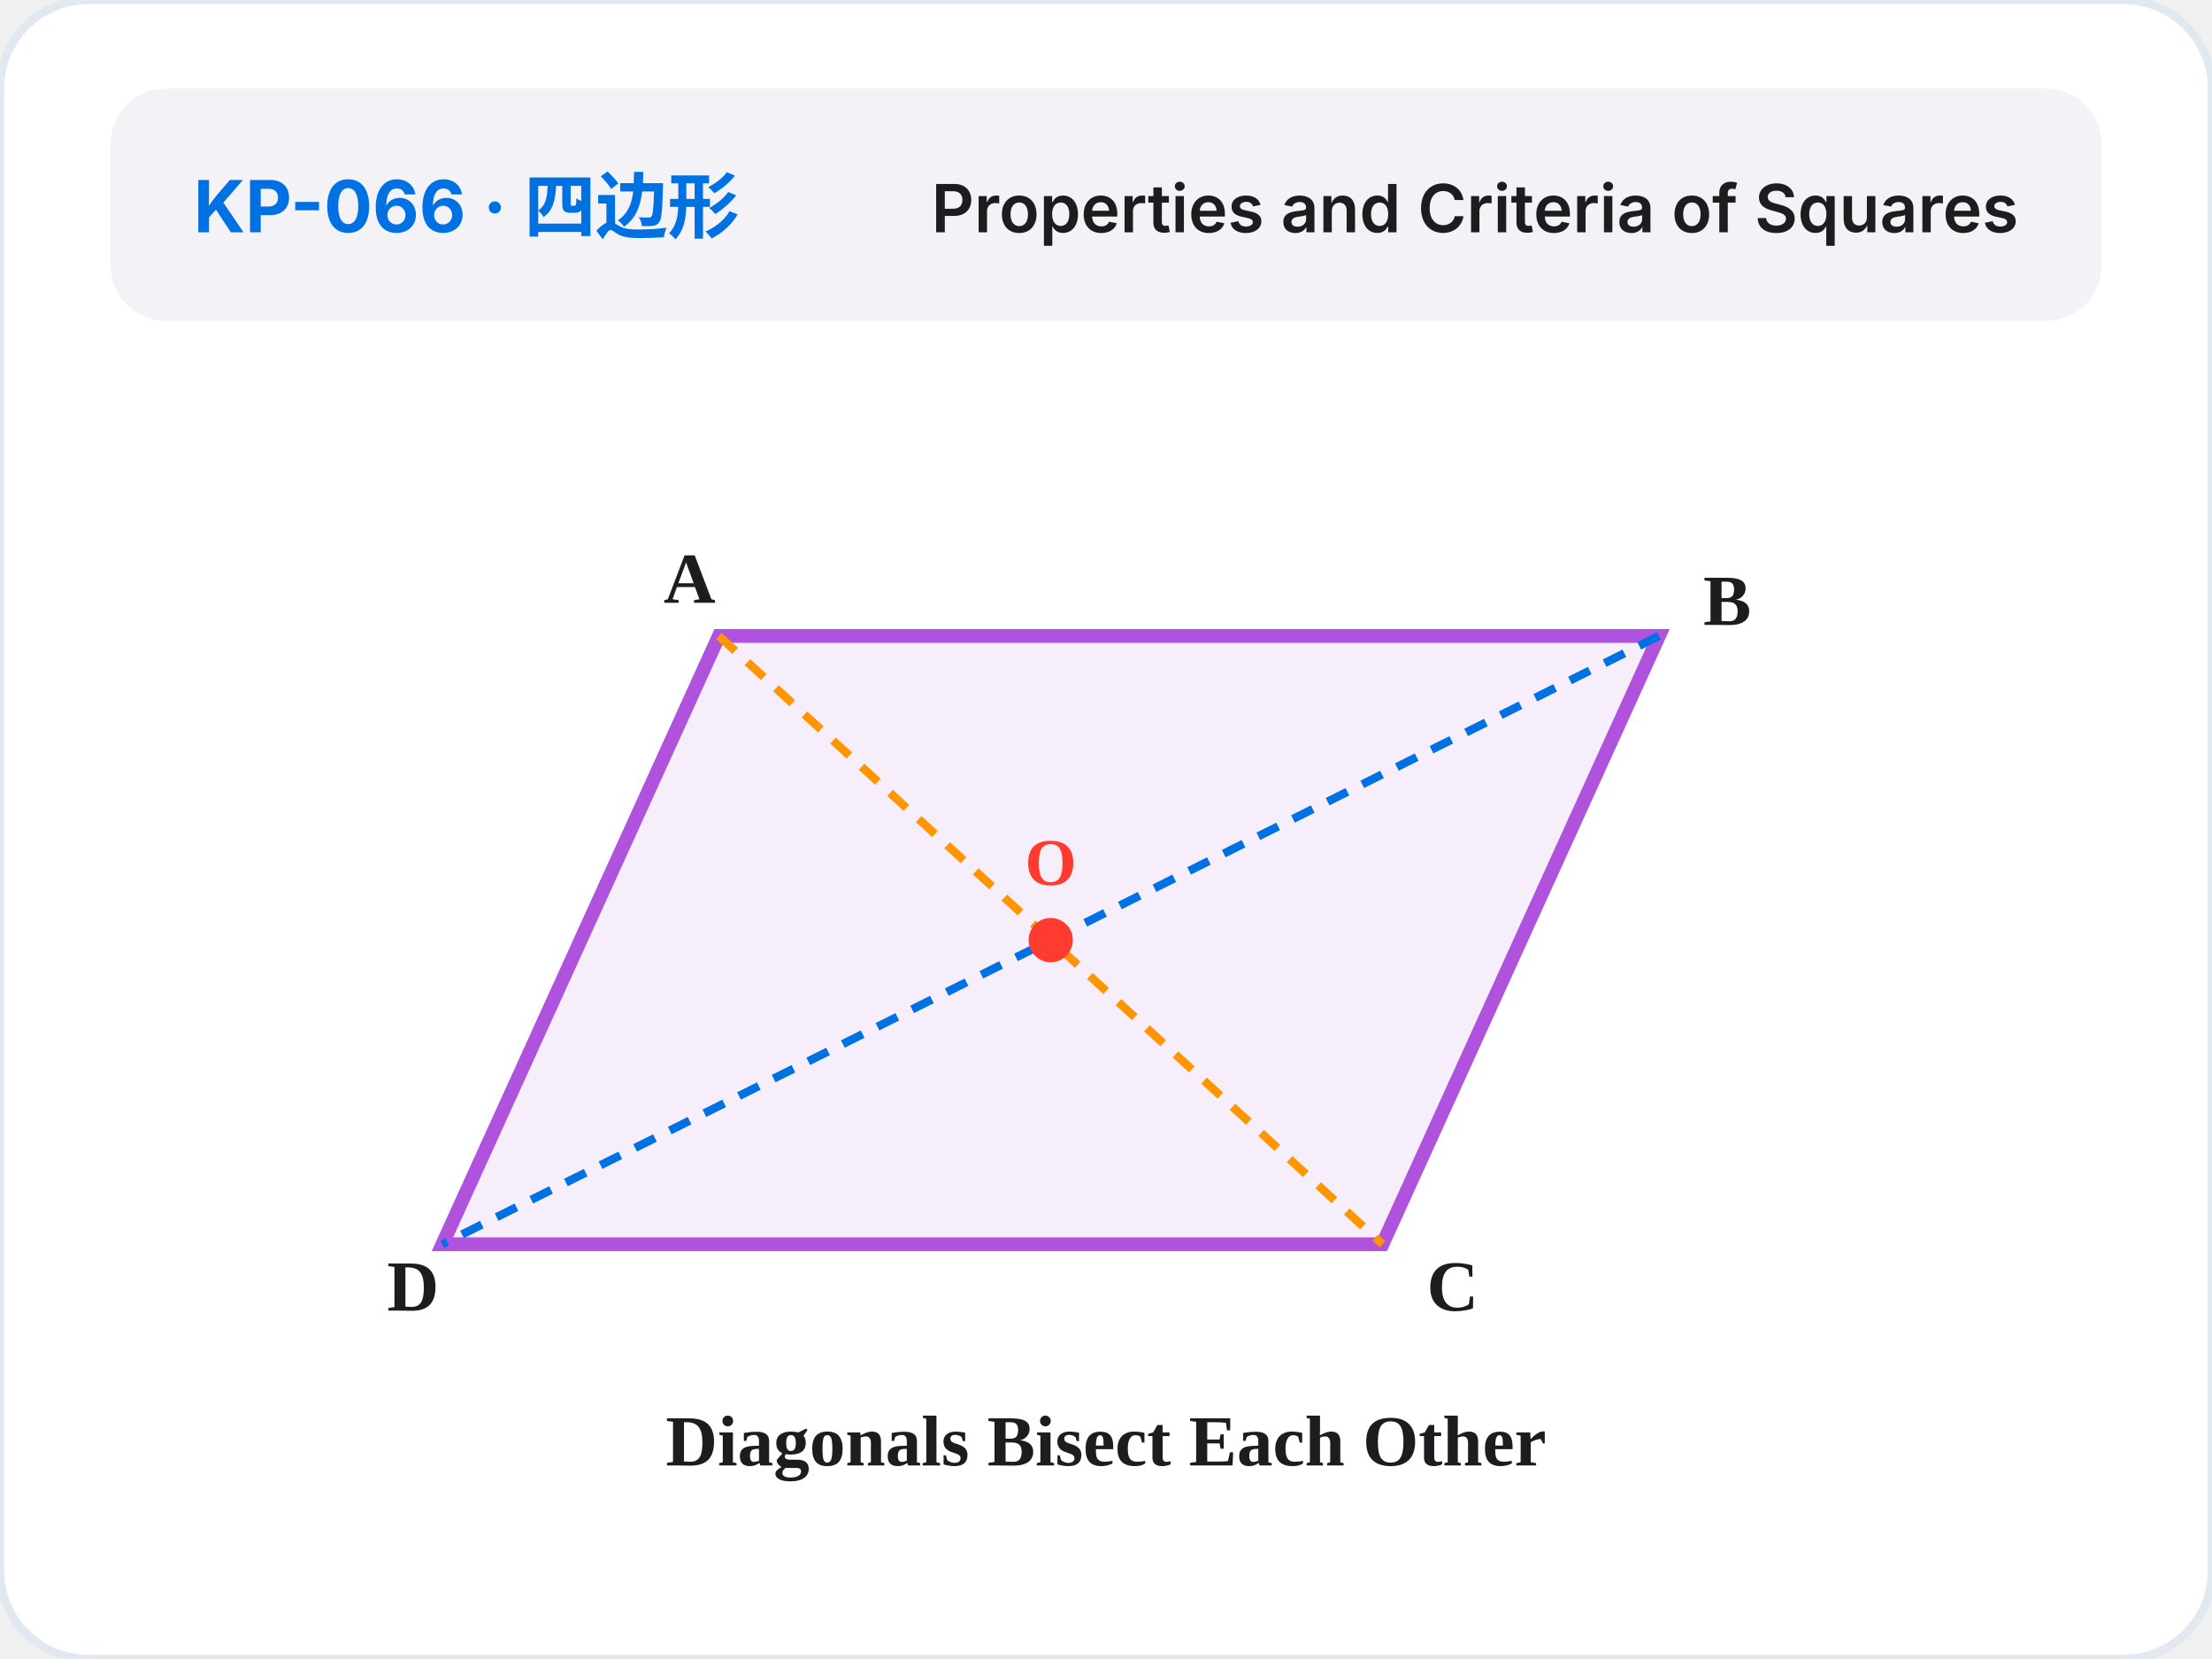
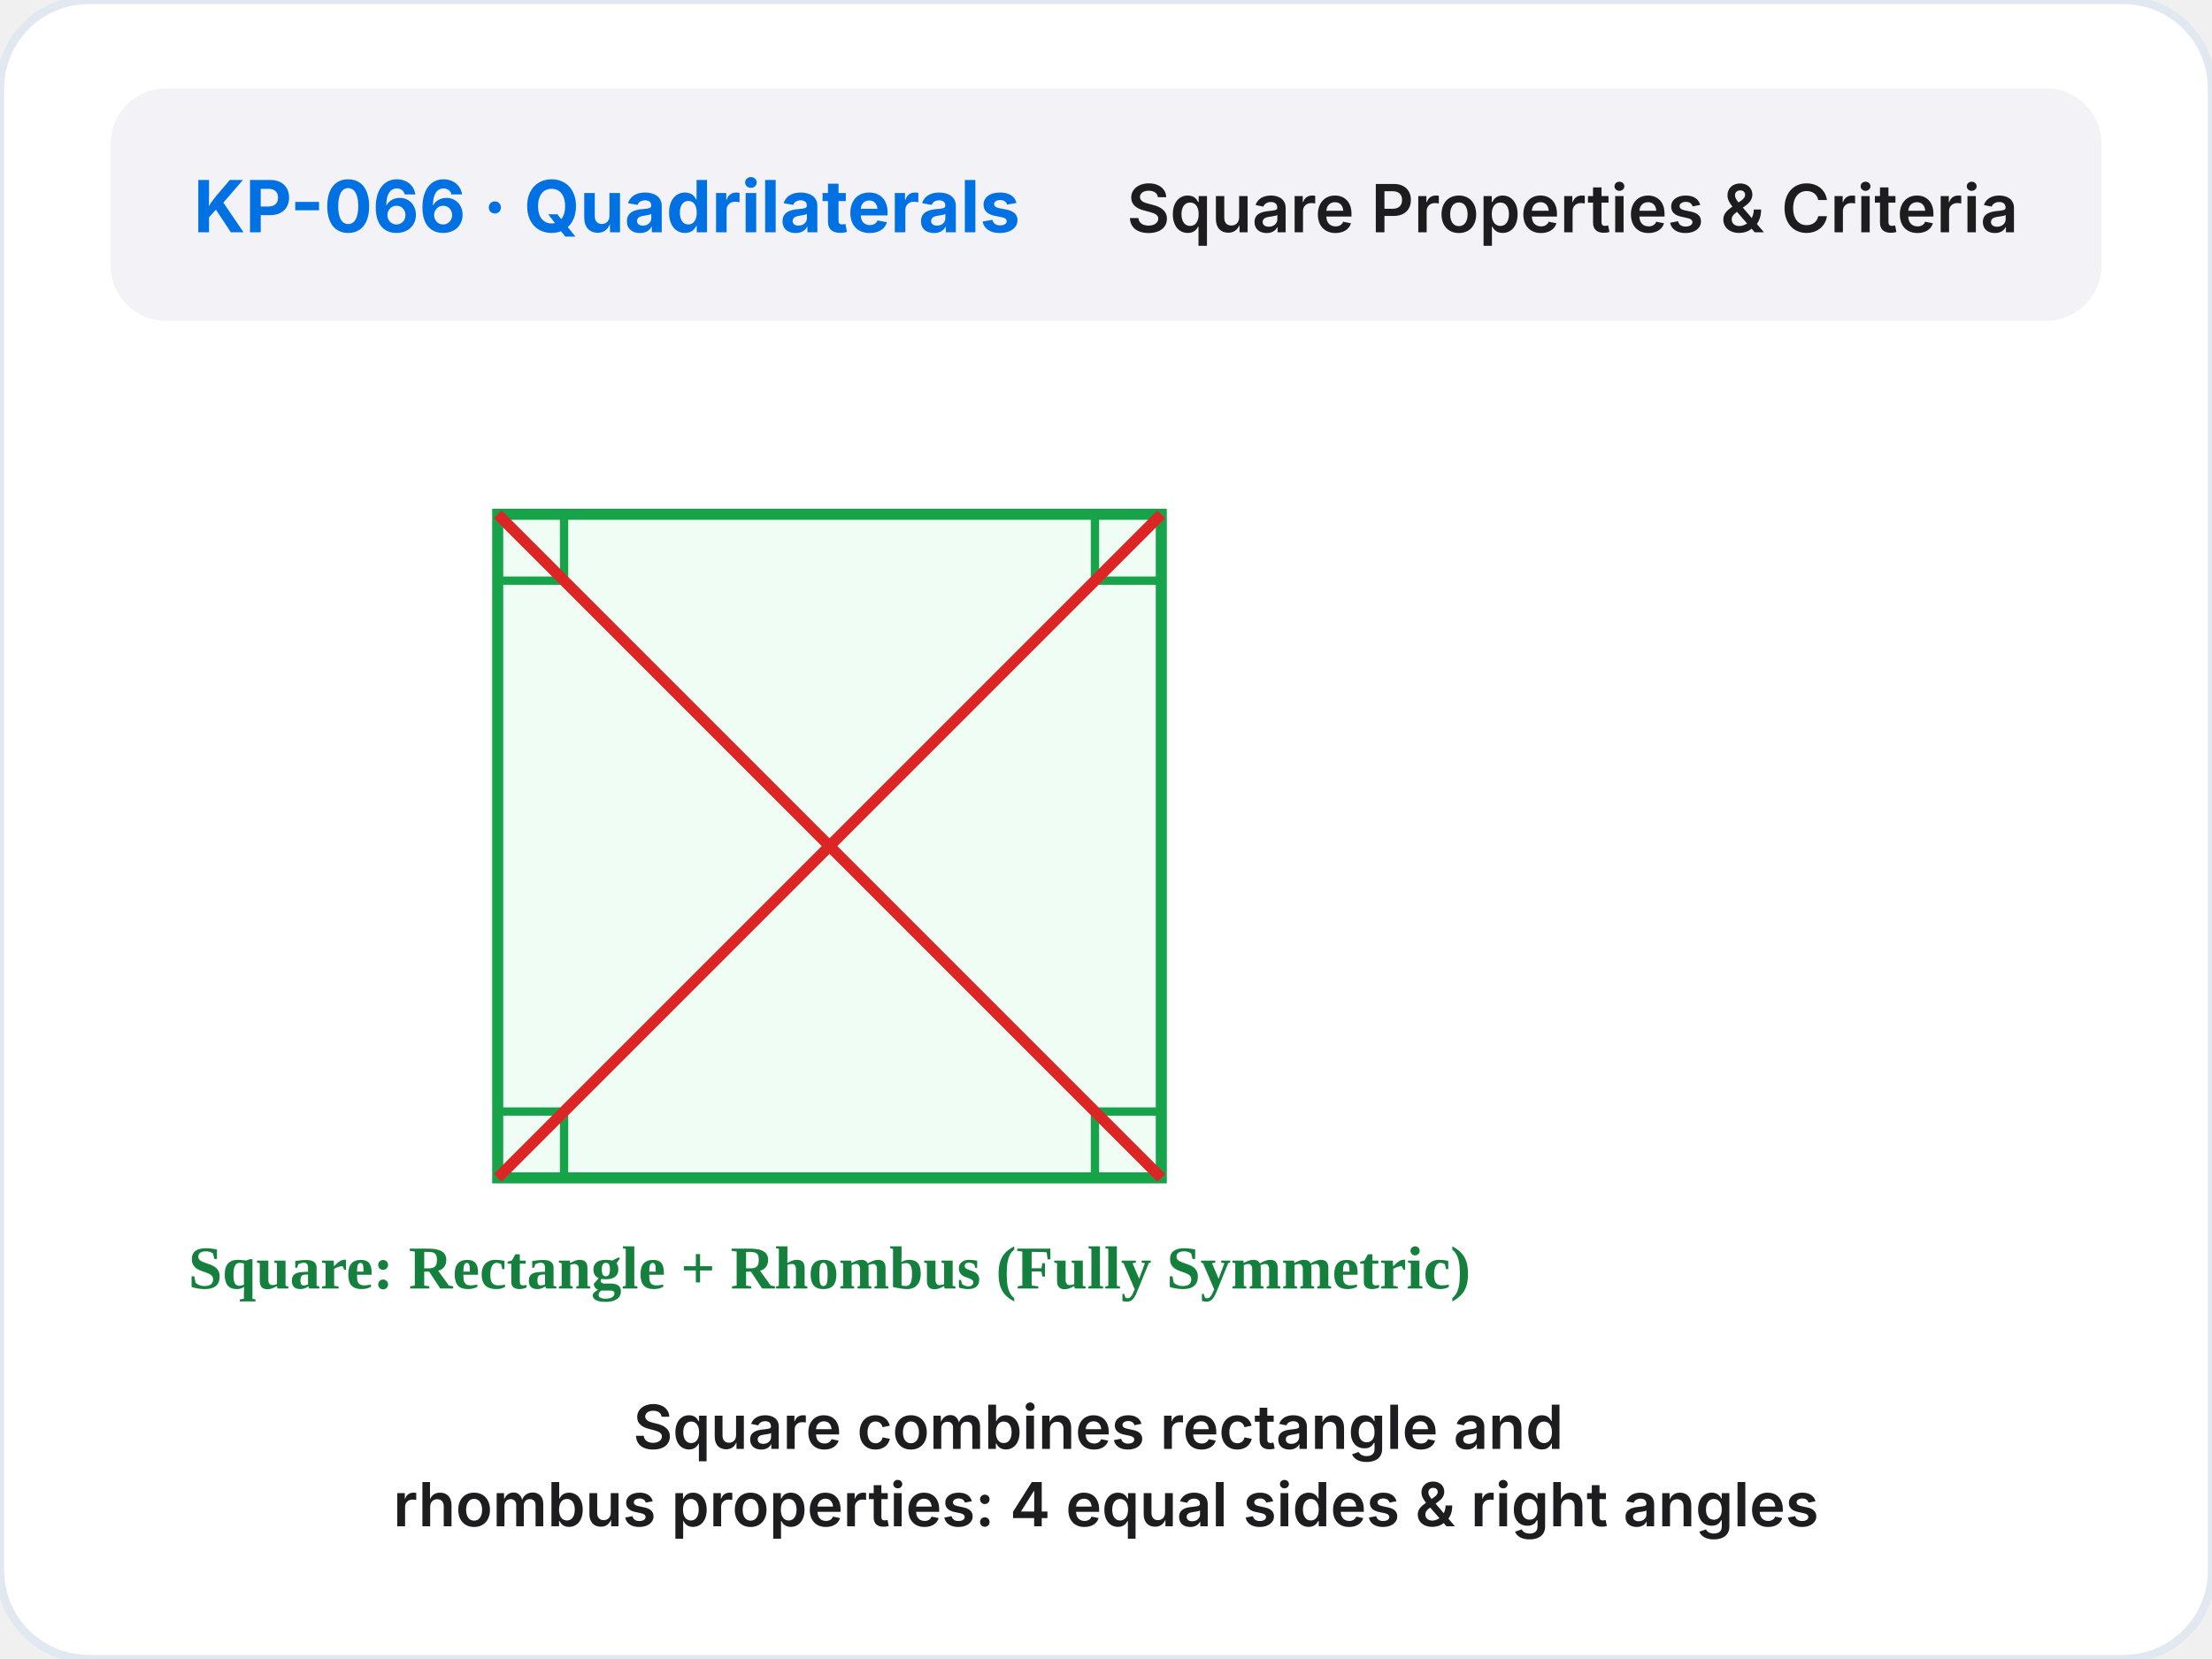
<svg xmlns="http://www.w3.org/2000/svg" viewBox="0 0 400 300" preserveAspectRatio="xMidYMid meet" width="100%" height="100%">
  <rect width="400" height="300" rx="16" fill="#ffffff" stroke="#e2e8f0" stroke-width="1.5" />
  <rect x="20" y="16" width="360" height="42" rx="10" fill="#f2f2f7" />
-   <text x="35" y="42" font-family="-apple-system, sans-serif" font-size="13" font-weight="700" fill="#0071e3">KP-066 · 四边形</text>
-   <text x="365" y="42" text-anchor="end" font-family="-apple-system, sans-serif" font-size="12" font-weight="600" fill="#1d1d1f">Properties and Criteria of Squares</text>
-   <g transform="translate(70, 85)">
-     <polygon class="layer-stage-1" points="60,30 230,30 180,140 10,140" fill="#af52de" fill-opacity="0.1" stroke="#af52de" stroke-width="2.5" />
-     <line class="layer-stage-4" x1="60" y1="30" x2="180" y2="140" stroke="#ff9500" stroke-width="1.5" stroke-dasharray="4,3" />
-     <line class="layer-stage-4" x1="230" y1="30" x2="10" y2="140" stroke="#0071e3" stroke-width="1.5" stroke-dasharray="4,3" />
-     <circle class="layer-stage-4" cx="120" cy="85" r="4" fill="#ff3b30" />
-     <text class="layer-stage-4" x="120" y="75" text-anchor="middle" font-size="12" font-weight="bold" fill="#ff3b30">O</text>
-     <text class="layer-stage-4" x="50" y="24" font-weight="bold" font-size="13" fill="#1d1d1f">A</text>
-     <text class="layer-stage-4" x="238" y="28" font-weight="bold" font-size="13" fill="#1d1d1f">B</text>
-     <text class="layer-stage-3 formal-labels" x="188" y="152" font-weight="bold" font-size="13" fill="#1d1d1f">C</text>
-     <text class="layer-stage-3 formal-labels" x="0" y="152" font-weight="bold" font-size="13" fill="#1d1d1f">D</text>
+   <text x="35" y="42" font-family="-apple-system, sans-serif" font-size="13" font-weight="700" fill="#0071e3">KP-066 · Quadrilaterals</text>
+   <text x="365" y="42" text-anchor="end" font-family="-apple-system, sans-serif" font-size="12" font-weight="600" fill="#1d1d1f">Square Properties &amp; Criteria</text>
+   <g transform="translate(65, 68)">
+     <rect class="layer-stage-1" x="25" y="25" width="120" height="120" fill="#f0fdf4" stroke="#16a34a" stroke-width="2" />
+     <rect class="layer-stage-2" x="25" y="25" width="12" height="12" fill="none" stroke="#16a34a" stroke-width="1.5" />
+     <rect class="layer-stage-2" x="133" y="25" width="12" height="12" fill="none" stroke="#16a34a" stroke-width="1.5" />
+     <rect class="layer-stage-2" x="133" y="133" width="12" height="12" fill="none" stroke="#16a34a" stroke-width="1.5" />
+     <rect class="layer-stage-2" x="25" y="133" width="12" height="12" fill="none" stroke="#16a34a" stroke-width="1.5" />
+     <line class="layer-stage-3 formal-labels" x1="25" y1="25" x2="145" y2="145" stroke="#dc2626" stroke-width="2" />
+     <line class="layer-stage-3 formal-labels" x1="145" y1="25" x2="25" y2="145" stroke="#dc2626" stroke-width="2" />
+     <text class="layer-stage-4" x="85" y="165" text-anchor="middle" font-size="11" font-weight="bold" fill="#15803d">Square: Rectangle + Rhombus (Fully Symmetric)</text>
  </g>
-   <text class="layer-stage-4" x="200" y="265" text-anchor="middle" font-size="13" font-weight="600" fill="#1d1d1f">Diagonals Bisect Each Other</text>
+   <text class="layer-stage-4" x="200" y="262" text-anchor="middle" font-family="-apple-system, sans-serif" font-size="11" font-weight="600" fill="#1d1d1f">
+     <tspan x="200" dy="0">Square combines rectangle and</tspan>
+     <tspan x="200" dy="14">rhombus properties: 4 equal sides &amp; right angles</tspan>
+   </text>
</svg>
